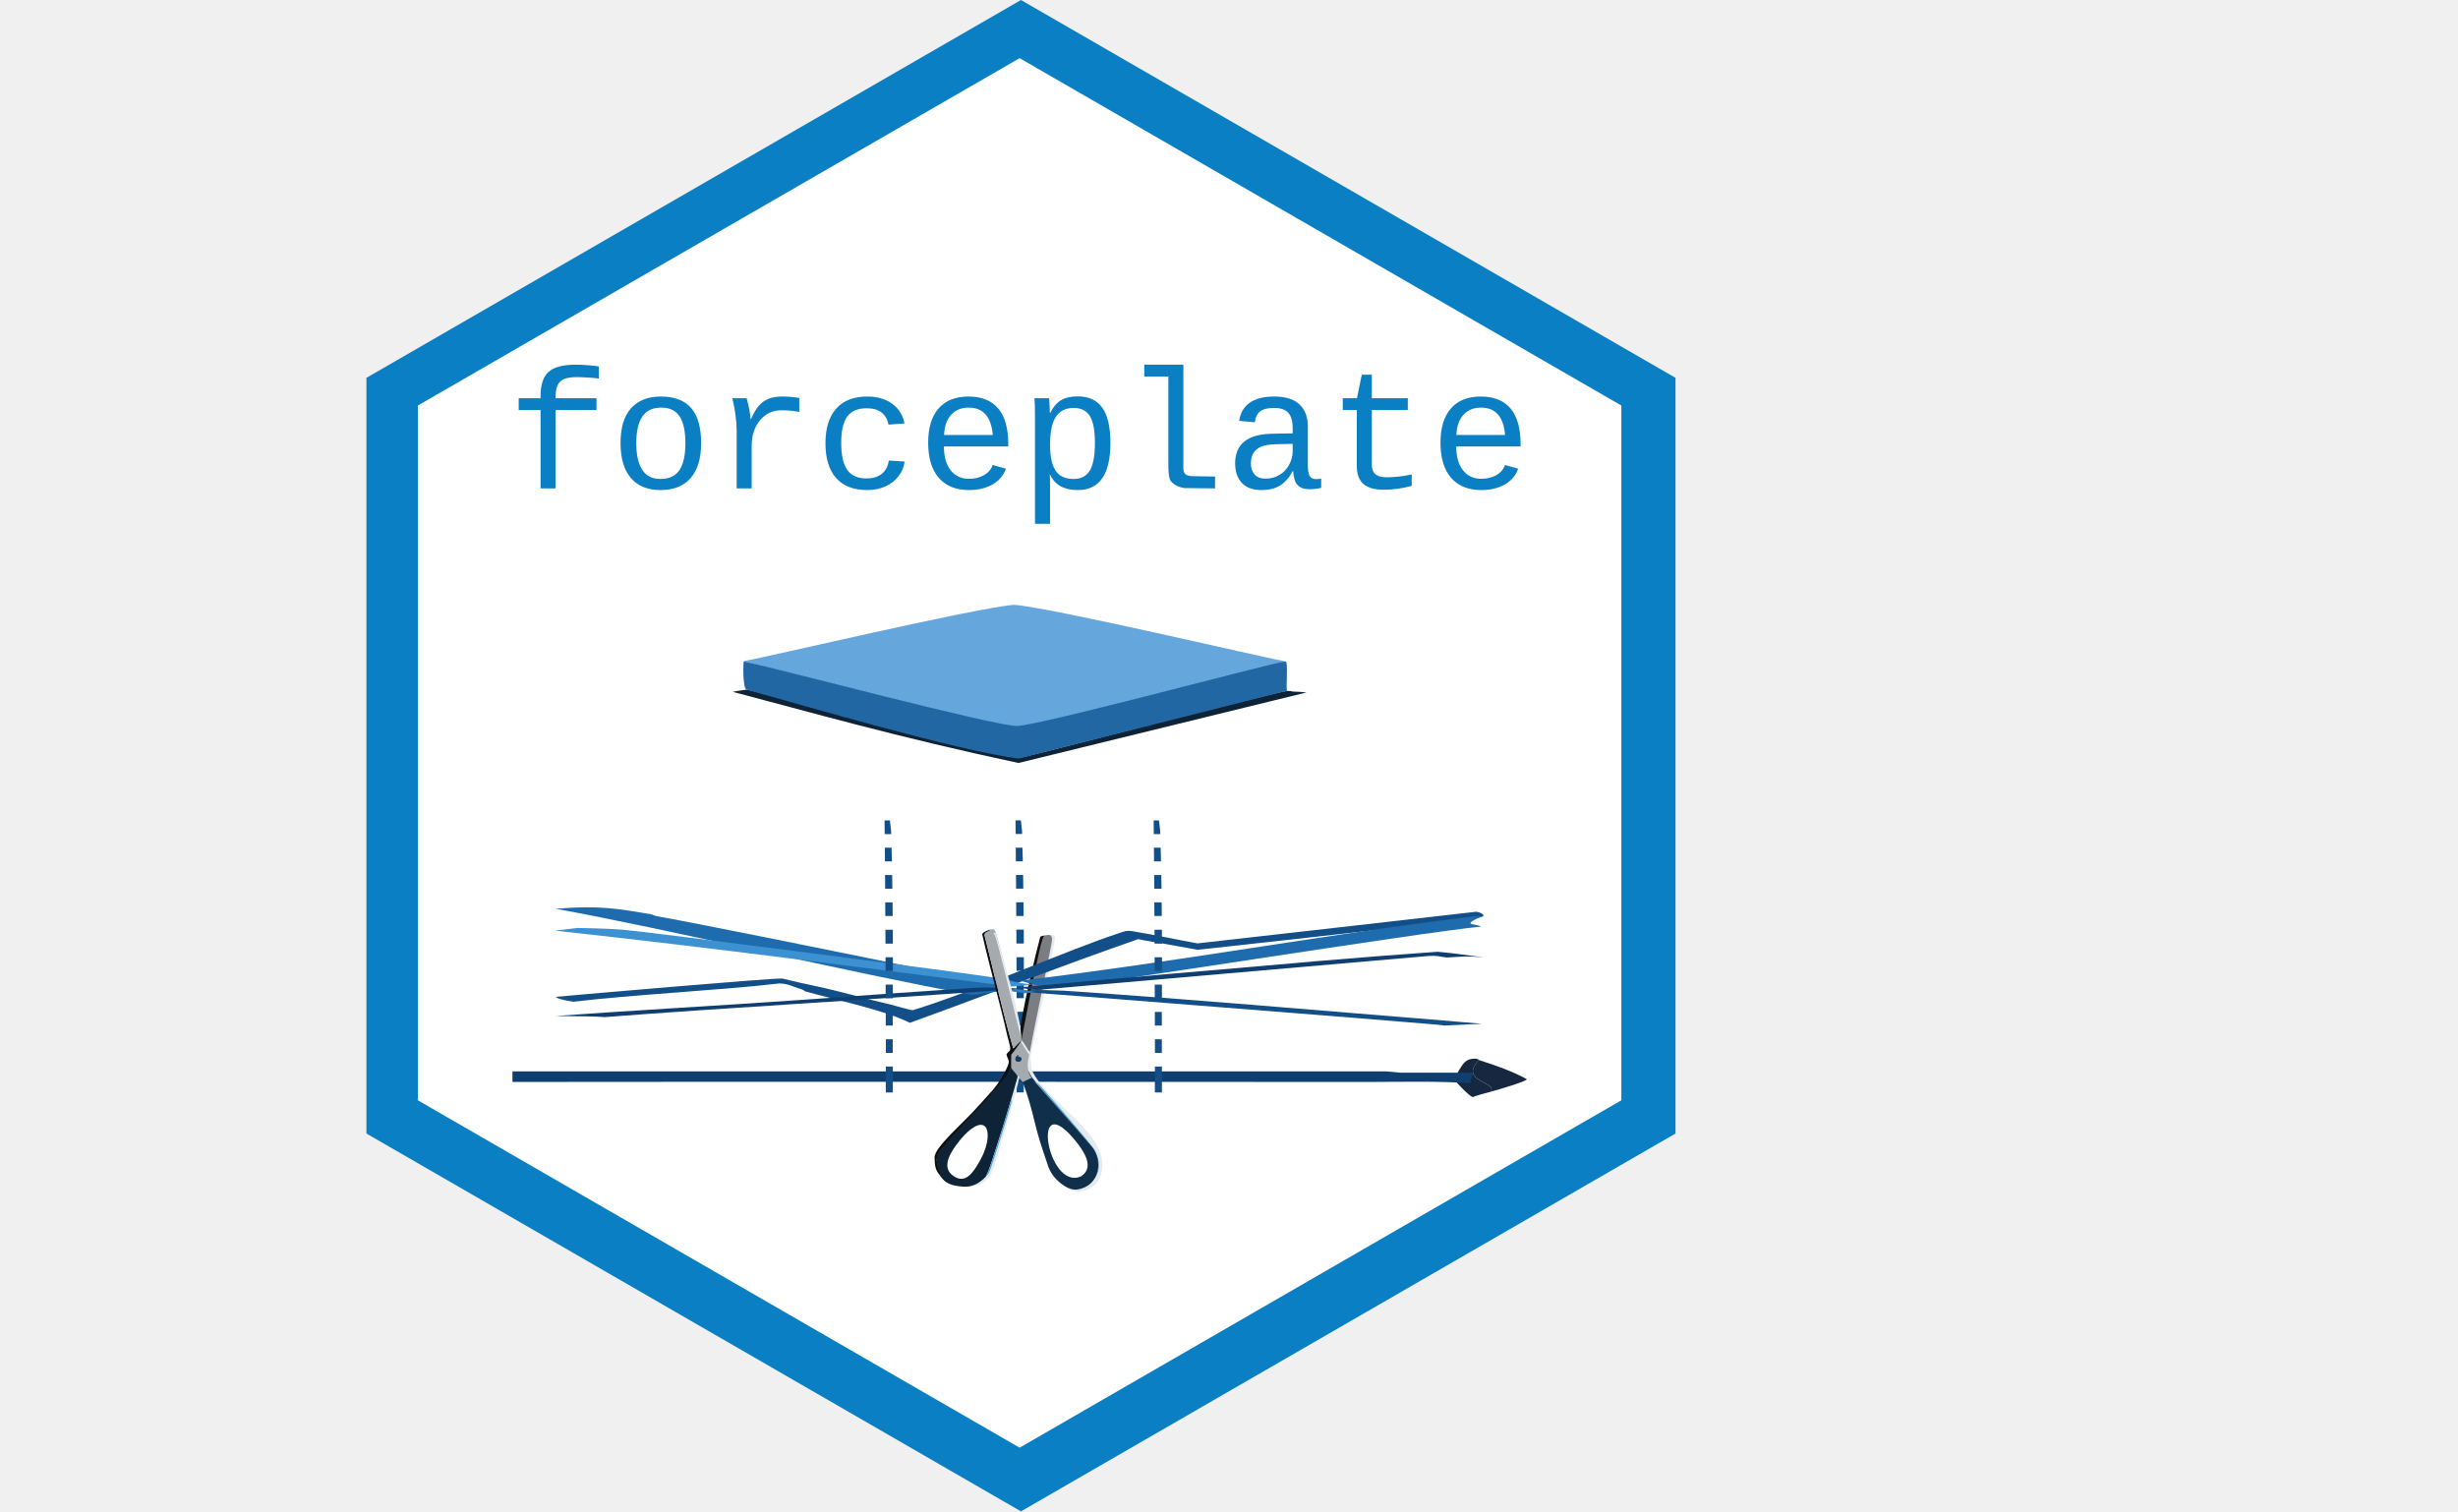
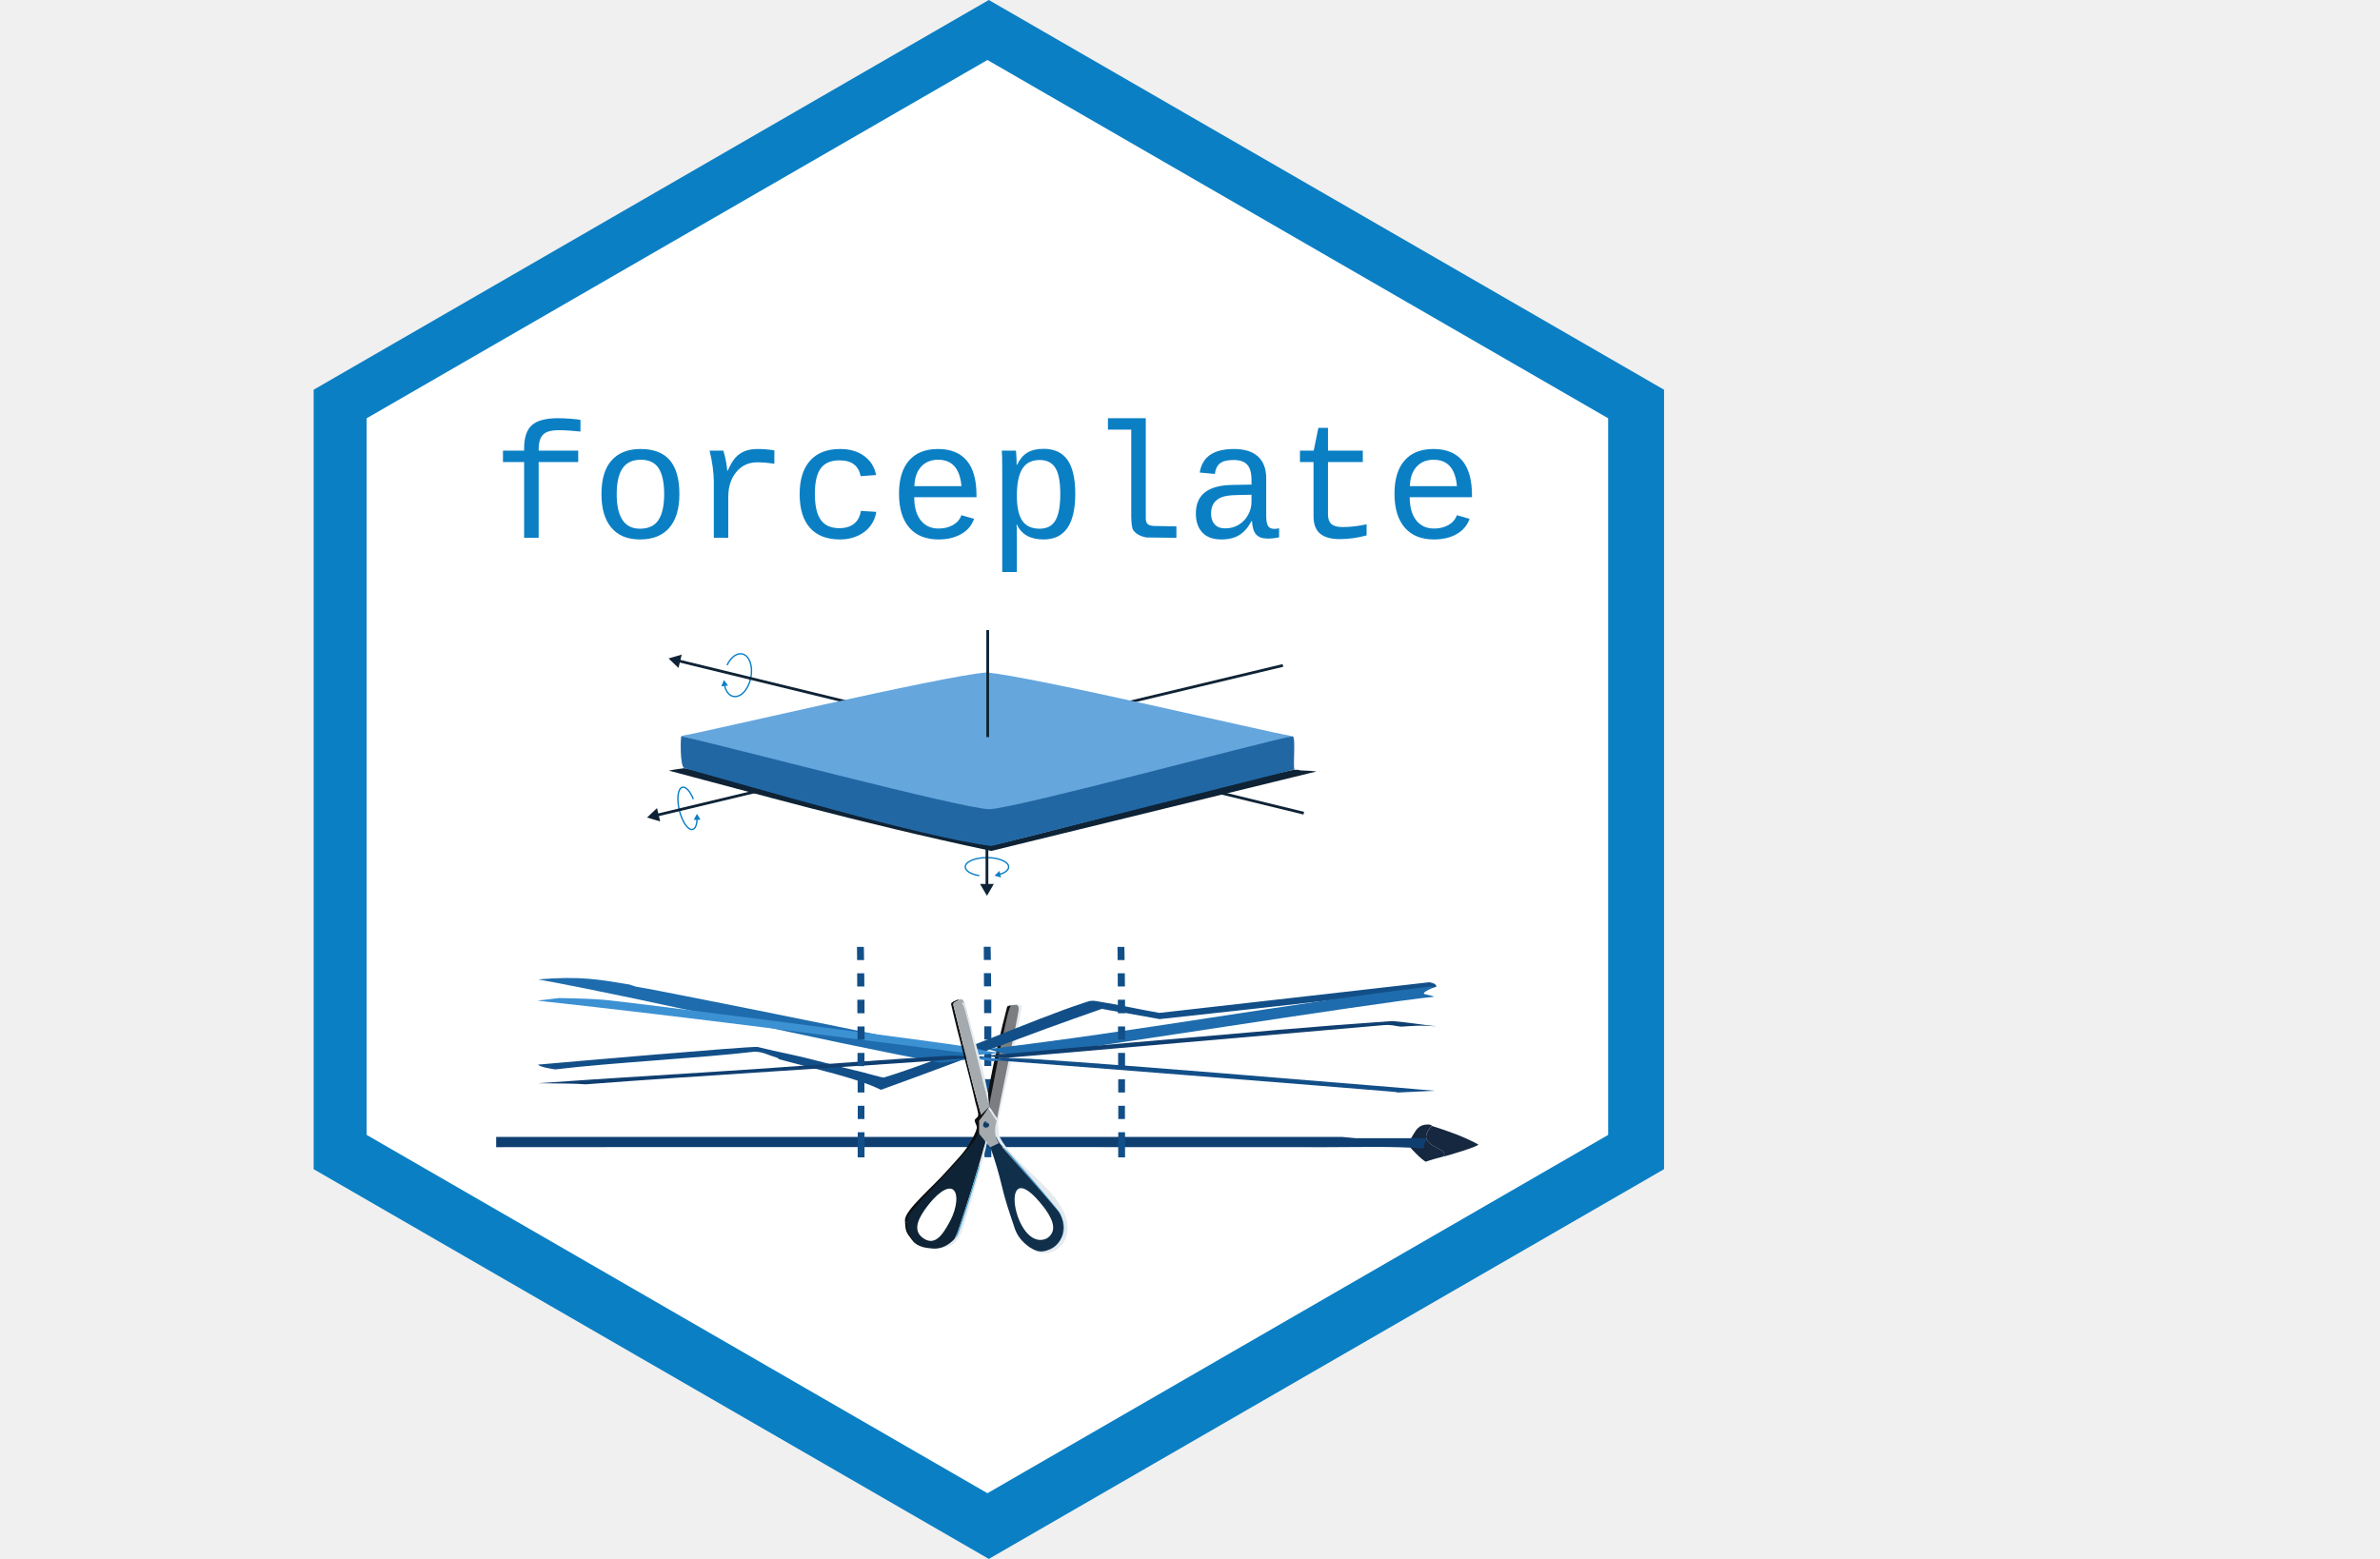
- <svg xmlns="http://www.w3.org/2000/svg" id="Layer_1" data-name="Layer 1" viewBox="0 0 460.66 283.28">
+ <svg xmlns="http://www.w3.org/2000/svg" id="Layer_1" data-name="Layer 1" viewBox="0 0 432.38 283.28">
  <defs>
    <style>
      .cls-1 {
+         stroke: #0e2335;
+         stroke-width: .5px;
+       }
+ 
+       .cls-1, .cls-2 {
+         fill: none;
+         stroke-miterlimit: 10;
+       }
+ 
+       .cls-3 {
        fill: #0e0f10;
      }

-       .cls-1, .cls-2, .cls-3, .cls-4, .cls-5, .cls-6, .cls-7, .cls-8, .cls-9, .cls-10, .cls-11, .cls-12, .cls-13, .cls-14, .cls-15, .cls-16, .cls-17, .cls-18 {
+       .cls-3, .cls-4, .cls-5, .cls-6, .cls-7, .cls-8, .cls-9, .cls-10, .cls-11, .cls-12, .cls-13, .cls-14, .cls-15, .cls-16, .cls-17, .cls-18, .cls-19, .cls-20 {
        stroke-width: 0px;
      }

+       .cls-4 {
+         fill: #152840;
+       }
+ 
      .cls-2 {
-         fill: #152840;
-       }
- 
-       .cls-3 {
+         stroke: #0a7fc4;
+         stroke-width: .25px;
+       }
+ 
+       .cls-5 {
        fill: #2c7fc8;
      }

-       .cls-4 {
+       .cls-6 {
        fill: #7c7d81;
      }

+       .cls-21 {
+         font-family: LiberationMono-Regular, 'Liberation Mono';
+         font-size: 30px;
+       }
+ 
+       .cls-21, .cls-20 {
+         fill: #0a7fc4;
+       }
+ 
+       .cls-7 {
+         fill: #e4eaee;
+       }
+ 
+       .cls-8 {
+         fill: #3c91d3;
+       }
+ 
+       .cls-9 {
+         fill: #52a3d0;
+       }
+ 
+       .cls-10 {
+         fill: #fff;
+       }
+ 
+       .cls-11 {
+         fill: #102f4b;
+       }
+ 
+       .cls-12 {
+         fill: #a5aaae;
+       }
+ 
+       .cls-13 {
+         fill: #65a6dd;
+       }
+ 
+       .cls-14 {
+         fill: #1e6cad;
+       }
+ 
+       .cls-15 {
+         fill: #103d63;
+       }
+ 
+       .cls-16 {
+         fill: #0f3f71;
+       }
+ 
+       .cls-17 {
+         fill: #2167a4;
+       }
+ 
+       .cls-18 {
+         fill: #0e2335;
+       }
+ 
      .cls-19 {
-         font-family: LiberationMono-Regular, 'Liberation Mono';
-         font-size: 32px;
-       }
- 
-       .cls-19, .cls-18 {
-         fill: #0a7fc4;
-       }
- 
-       .cls-5 {
-         fill: #e4eaee;
-       }
- 
-       .cls-6 {
-         fill: #3c91d3;
-       }
- 
-       .cls-7 {
-         fill: #52a3d0;
-       }
- 
-       .cls-8 {
-         fill: #fff;
-       }
- 
-       .cls-9 {
-         fill: #102f4b;
-       }
- 
-       .cls-10 {
-         fill: #a5aaae;
-       }
- 
-       .cls-11 {
-         fill: #65a6dd;
-       }
- 
-       .cls-12 {
-         fill: #1e6cad;
-       }
- 
-       .cls-13 {
-         fill: #103d63;
-       }
- 
-       .cls-14 {
-         fill: #0f3f71;
-       }
- 
-       .cls-15 {
-         fill: #2167a4;
-       }
- 
-       .cls-16 {
-         fill: #0e2335;
-       }
- 
-       .cls-17 {
        fill: #124f88;
      }
    </style>
  </defs>
-   <polygon id="Polygon_Blau" data-name="Polygon Blau" class="cls-18" points="314.01 70.82 191.34 0 68.67 70.82 68.67 212.46 191.34 283.28 314.01 212.46 314.01 70.82" />
-   <polygon id="Polygon_Weiß" data-name="Polygon Weiß" class="cls-8" points="303.86 76.01 191.09 10.9 78.31 76.01 78.31 206.23 191.09 271.34 303.86 206.23 303.86 76.01" />
+   <polygon id="Polygon_Blau" data-name="Polygon Blau" class="cls-20" points="302.31 70.82 179.64 0 56.98 70.82 56.98 212.46 179.64 283.28 302.31 212.46 302.31 70.82" />
+   <polygon id="Polygon_Weiß" data-name="Polygon Weiß" class="cls-10" points="292.16 76.01 179.39 10.9 66.61 76.01 66.61 206.23 179.39 271.34 292.16 206.23 292.16 76.01" />
+   <g id="Arrows">
+     <g>
+       <path class="cls-10" d="M132.09,120.87c.64-1.39,1.73-2.25,2.75-2.04,1.31.28,2,2.23,1.56,4.36s-1.87,3.64-3.18,3.36c-1.02-.21-1.66-1.44-1.69-2.98" />
+       <g>
+         <path class="cls-2" d="M132.09,120.87c.64-1.39,1.73-2.25,2.75-2.04,1.31.28,2,2.23,1.56,4.36-.45,2.13-1.87,3.64-3.18,3.36-.81-.17-1.39-.98-1.6-2.09" />
+         <polygon class="cls-20" points="132.27 124.57 131.52 123.57 131.04 124.72 132.27 124.57" />
+       </g>
+     </g>
+     <g>
+       <path class="cls-10" d="M125.96,145.21c-.56-1.4-1.36-2.31-1.99-2.15-.82.2-1.06,2.08-.55,4.19s1.6,3.67,2.41,3.47c.64-.15.93-1.32.78-2.83" />
+       <g>
+         <path class="cls-2" d="M125.96,145.21c-.56-1.4-1.36-2.31-1.99-2.15-.82.2-1.06,2.08-.55,4.19.52,2.12,1.6,3.67,2.41,3.47.5-.12.79-.88.81-1.93" />
+         <polygon class="cls-20" points="127.27 148.95 126.62 147.89 126.02 148.99 127.27 148.95" />
+       </g>
+     </g>
+     <g>
+       <path class="cls-10" d="M177.92,159.12c-1.5-.24-2.56-.86-2.56-1.59,0-.94,1.77-1.69,3.94-1.69s3.94.76,3.94,1.69c0,.73-1.07,1.35-2.57,1.59" />
+       <g>
+         <path class="cls-2" d="M177.92,159.12c-1.5-.24-2.56-.86-2.56-1.59,0-.94,1.77-1.69,3.94-1.69s3.94.76,3.94,1.69c0,.58-.67,1.08-1.69,1.39" />
+         <polygon class="cls-20" points="181.58 158.26 180.68 159.12 181.87 159.47 181.58 158.26" />
+       </g>
+     </g>
+     <g>
+       <line class="cls-1" x1="233.07" y1="120.92" x2="119.29" y2="148.14" />
+       <polygon class="cls-18" points="119.36 146.84 117.55 148.56 119.94 149.27 119.36 146.84" />
+     </g>
+     <g>
+       <line class="cls-1" x1="236.86" y1="147.77" x2="123.2" y2="120.07" />
+       <polygon class="cls-18" points="123.85 118.95 121.46 119.65 123.26 121.37 123.85 118.95" />
+     </g>
+     <g>
+       <line class="cls-1" x1="179.3" y1="152.17" x2="179.3" y2="160.99" />
+       <polygon class="cls-18" points="178.05 160.63 179.3 162.78 180.55 160.63 178.05 160.63" />
+     </g>
+   </g>
  <g id="Forceplate_Icon" data-name="Forceplate Icon">
    <g>
-       <path class="cls-16" d="M190.87,143.01c-23.01-4.92-39.22-9.58-53.58-13.35.13.03.15-.07,2.62-.4.6-.08,49.58,12.78,51.04,12.78,1.21,0,48.17-12.48,50.31-12.53,1.05-.02.64.1.98.11.91.03,1.79.06,2.62.17" />
-       <path class="cls-11" d="M240.89,123.96c-3.67,1.13-46.43,12.27-50.32,12.27s-51.07-12.31-51.15-12.27c.18-.1.19-.12.56-.17,2.43-.33,42.83-9.87,50.07-10.43,7.33.58,47.38,10.05,50.07,10.43.42.06.54.24.77.17Z" />
-       <path class="cls-15" d="M190.9,142.18c-11.32-1.41-40.62-10.06-50.99-12.92-.76-.19-.64-5.33-.49-5.3,5.57,1.17,47.4,12.23,51.19,12.11,4.43-.14,46.25-11.45,50.28-12.11.64-.1,0,5.37.37,5.5" />
-     </g>
-   </g>
-   <text id="forceplate_Text" data-name="forceplate Text" class="cls-19" transform="translate(95.06 91.54)">
+       <path class="cls-18" d="M180.08,154.63c-25.18-5.38-42.91-10.48-58.62-14.61.14.04.16-.08,2.87-.43.66-.09,54.25,13.99,55.84,13.99,1.32,0,52.7-13.66,55.05-13.7,1.15-.02.7.11,1.08.12,1,.03,1.95.07,2.87.19" />
+       <path class="cls-13" d="M234.81,133.79c-4.02,1.23-50.79,13.43-55.06,13.43s-55.88-13.47-55.96-13.43c.2-.11.21-.13.61-.18,2.66-.37,46.86-10.8,54.79-11.41,8.02.64,51.84,11,54.79,11.41.46.06.59.26.84.19Z" />
+       <path class="cls-17" d="M180.11,153.73c-12.39-1.54-44.44-11.01-55.78-14.14-.83-.21-.71-5.83-.54-5.8,6.09,1.28,51.86,13.38,56,13.25,4.85-.16,50.6-12.53,55.01-13.25.7-.11,0,5.88.41,6.02" />
+     </g>
+   </g>
+   <text id="forceplate_Text" data-name="forceplate Text" class="cls-21" transform="translate(89.36 97.73)">
    <tspan x="0" y="0">forceplate</tspan>
  </text>
  <g id="Line">
-     <path class="cls-17" d="M191.84,171.68c0-.85-.01-1.7-.02-2.56h-1.38c0,.85.01,1.7.02,2.56h1.38Z" />
-     <path class="cls-17" d="M191.78,166.56c-.01-.85-.03-1.7-.04-2.56h-1.33c0,.84.01,1.69.02,2.56h1.36Z" />
-     <path class="cls-17" d="M191.69,161.44c-.02-.85-.04-1.71-.07-2.56h-1.26c0,.82.01,1.67.02,2.56h1.3Z" />
-     <path class="cls-17" d="M190.56,194.77c0,.94,0,1.8,0,2.56h1.29c0-.85,0-1.7,0-2.56h-1.3Z" />
-     <path class="cls-17" d="M191.56,156.32c0-.22-.01-.44-.02-.66-.08-.79-.15-1.4-.22-1.9h-1c0,.77.02,1.63.02,2.56h1.21Z" />
-     <path class="cls-17" d="M190.54,189.65c0,.89,0,1.74,0,2.56h1.31c0-.85,0-1.71,0-2.56h-1.32Z" />
-     <path class="cls-17" d="M191.88,179.41h-1.38c0,.86,0,1.72.01,2.56h1.37c0-.85,0-1.7,0-2.56Z" />
-     <path class="cls-17" d="M190.55,199.89c0,.61,0,1.03-.01,1.23-.02.62,0,3.39,0,3.64h1.32c0-1.61,0-3.24,0-4.87h-1.29Z" />
-     <path class="cls-17" d="M191.87,176.85c0-.87,0-1.74,0-2.61h-1.39c0,.87,0,1.74.01,2.61h1.39Z" />
-     <path class="cls-17" d="M190.52,184.53c0,.87,0,1.73.01,2.56h1.34c0-.85,0-1.71,0-2.56h-1.35Z" />
+     <path class="cls-19" d="M180.06,179.24c0-.8-.01-1.6-.02-2.4h-1.29c0,.79,0,1.6.01,2.4h1.3Z" />
+     <path class="cls-19" d="M180.01,174.44c-.01-.8-.02-1.6-.04-2.4h-1.25c0,.78.01,1.59.02,2.4h1.28Z" />
+     <path class="cls-19" d="M178.86,200.92c0,.88,0,1.69,0,2.4h1.21c0-.8,0-1.6,0-2.4h-1.22Z" />
+     <path class="cls-19" d="M178.84,196.11c0,.83,0,1.64,0,2.4h1.23c0-.8,0-1.6,0-2.4h-1.24Z" />
+     <path class="cls-19" d="M180.1,186.5h-1.29c0,.81,0,1.61.01,2.4h1.28c0-.8,0-1.6,0-2.4Z" />
+     <path class="cls-19" d="M178.86,205.72c0,.57,0,.97-.01,1.15-.02.58,0,3.18,0,3.42h1.24c0-1.51,0-3.04,0-4.57h-1.22Z" />
+     <path class="cls-19" d="M180.09,184.1c0-.82,0-1.63,0-2.45h-1.31c0,.82,0,1.64.01,2.45h1.3Z" />
+     <path class="cls-19" d="M178.83,191.31c0,.82,0,1.62,0,2.4h1.26c0-.8,0-1.6,0-2.4h-1.27Z" />
  </g>
  <g id="scissors_back" data-name="scissors back">
-     <path class="cls-4" d="M191.13,195.53c1.11-5.5,2.08-11.04,3.31-16.51.25-1.12.57-2.69,1.05-3.62.37-.12.99-.18,1.39-.17.36.21.44.43.44.83,0,1.11-3.88,18.84-4.27,21.87-.71-.55-1.11-1.99-1.92-2.4Z" />
-     <path class="cls-1" d="M190.97,195.57c.03-.26-.04-.58,0-.83.05-.36.04-.77.09-1.13.53-3.79,1.7-9.01,2.61-12.81.26-1.08.48-2.16.78-3.22.16-.57.29-1.17.44-1.74.03-.1.08-.31.22-.35.26-.08.38-.08.57-.13-.48.92-.79,2.45-1.05,3.58-1.23,5.47-2.2,11.02-3.31,16.51" />
-     <path class="cls-5" d="M192.9,197.93c.39-3.03,4.26-20.76,4.27-21.87,0-.4-.08-.62-.44-.83.38,0,.72-.11.96.31.13.37-.66,4.02-.78,4.75-.78,4.49-2.89,13.17-3.77,17.64" />
+     <path class="cls-6" d="M179.39,201.63c1.05-5.16,1.95-10.36,3.11-15.5.24-1.06.53-2.53.98-3.39.34-.11.93-.17,1.31-.16.33.2.41.4.41.78,0,1.05-3.64,17.69-4.01,20.53-.66-.52-1.04-1.87-1.8-2.25Z" />
+     <path class="cls-3" d="M179.24,201.67c.02-.25-.03-.54,0-.78.05-.34.03-.72.08-1.06.5-3.56,1.59-8.46,2.45-12.02.24-1.01.45-2.02.74-3.03.15-.54.27-1.09.41-1.64.02-.1.07-.29.2-.33.24-.07.36-.07.53-.13-.45.87-.74,2.3-.98,3.36-1.16,5.14-2.06,10.34-3.11,15.5" />
+     <path class="cls-7" d="M181.06,203.88c.37-2.84,4-19.49,4.01-20.53,0-.38-.07-.58-.41-.78.36,0,.68-.1.9.29.12.35-.62,3.77-.74,4.46-.74,4.21-2.71,12.36-3.54,16.56" />
  </g>
  <g id="Graph">
    <g>
      <g>
-         <path class="cls-2" d="M279.39,204.62c1.36-1.9-6.08-1.82-2.25-5.94,3.21,1.01,6.36,2.14,9,3.59.02.41-5.75,2.1-6.75,2.35Z" />
-         <path class="cls-2" d="M276.69,198.44c.62.16.42.24.45.25-3.83,4.12,3.61,4.04,2.25,5.94-1.14.29-2.33.6-3.37.99-.53-.04-3.27-2.85-3.37-3.22-.09-.32.62-1.56.9-1.98.55-.81,1-2.11,3.15-1.98Z" />
-       </g>
-       <path class="cls-14" d="M262.46,201.06h13.65c-.18.42-.62,1.66-.56,1.98-6.26-.45-12.58-.25-18.86-.25-50.57-.01-110.08-.06-160.65,0v-1.98h163.75" />
-       <path class="cls-17" d="M278.05,171.68c-.26.31-2.81.65-3.89.79-.13.02-1.07.06-2.78.26-14.8,1.81-46.92,5.29-46.92,5.29l-6.4-1.15s-3.04-.48-4.76-.84c-14.61,5.07-28.39,10.49-42.79,15.68-4.62-2.33-12.78-4.01-19.73-5.93-.08-.02.2-.16-1.11-.53-.9-.25-1.95-.9-3.61-.92-11.07,1.29-27.61,2.1-38.59,3.43-3.39-.53-3.15-.88-3.33-.92,5.1-.46,40.49-3.54,42.48-3.43,2.02.51,4.2.98,6.39,1.45,4.87,1.05,9.17,2.33,13.89,3.43.6.14,3.74,1.06,4.17,1.05,11.97-3.67,29.25-11.38,38.63-14.43.96-.31,1.42-.6,2.78-.33,4.21.69,7.88,1.51,11.95,2.24,17.4-1.98,34.89-3.93,52.24-5.93,1.51.27,1.28.74,1.39.79Z" />
-       <path class="cls-17" d="M199.12,185.67c26.36,1.78,47.89,3.73,71.39,5.6,2.37.19,5.11.47,7.26.62q-3.63.17-7.26.34c-.04-.1-1.48-.19-2.42-.28-4.17-.4-74.14-5.92-78.64-6.21,4.4-.15,4.61-.26,9.68-.06Z" />
-       <path class="cls-12" d="M276.78,171.7c1.33,0,.56.22,0,.49-2.5,1.23-.52.88.85,1.48-11.42,1.08-74.5,11.22-78.86,11.38-3,.11-5.52-.62-7.63-1.24,29.38-3.48,56.41-8.58,85.65-12.12Z" />
-       <path class="cls-14" d="M278.04,179.41c-3.6-.23-3.75-.11-6.87.06-1.56-.16-1.6-.41-3.43-.29q-36.69,3.18-73.38,6.37c-3.08-.24-2.82-.49-3-.51,1.27-.09,2.31-.22,3.43-.32,15.45-1.43,31.92-2.84,48.06-4.22,1.48-.13,2.87-.26,4.29-.38,6.96-.6,14.66-1.18,22.31-1.73,3.42.3,5.65.7,8.58,1.02Z" />
-       <path class="cls-3" d="M194.02,185.9c-2.06,0,.19.09,0,.13-.15.03-1.66,0-1.8.15-6.18-.86-11.84-1.72-18.44-2.57.87-.02,2.94-.08,3.15-.14,2.85.28,13.08,1.88,17.09,2.43Z" />
-       <path class="cls-12" d="M121.87,171.32c.15.02,1.01.37,1.18.4,3.18.55,6.42,1.21,9.46,1.8,6.8,1.3,54,10.78,55.59,11.47,1.55.67-1.42.87-5.91,1.5-23.91-4.37-56.63-12.27-78.06-16.16,8.36-.69,11.78.03,17.74,1Z" />
-       <path class="cls-6" d="M187.46,183.4c2.12.37,2.72.82,6.32,1.15-1.38.12-2.65.25-4.21.36-27.48-3.45-54.97-7.15-85.57-10.48,1.36-.17,2.95-.33,4.21-.5,1.09.04,5.16.06,8.43.32,4.8.39,65.65,8.25,70.82,9.15Z" />
-       <path class="cls-14" d="M191.92,185.28c-1.57.13-3.56.24-5.27.37-22.64,1.66-51.56,3.31-73.32,4.99-1.77-.16-4.54-.15-9.21-.21,13.57-.99,31.76-2.01,45.67-2.99,10.82-.77,21.13-1.54,32.91-2.28l1.97-.08c1.83.07,5.16.17,7.24.21Z" />
-     </g>
-     <g>
-       <path class="cls-17" d="M167.16,161.45c-.02-.85-.04-1.71-.07-2.56h-1.26c0,.82.01,1.67.02,2.56h1.3Z" />
-       <path class="cls-17" d="M167.24,166.57c-.01-.85-.03-1.7-.04-2.56h-1.33c0,.84.01,1.69.02,2.56h1.36Z" />
-       <path class="cls-17" d="M167.02,156.34c0-.22-.01-.44-.02-.66-.08-.79-.15-1.4-.22-1.9h-1c0,.77.02,1.63.02,2.56h1.21Z" />
-       <path class="cls-17" d="M167.3,171.69c0-.85-.01-1.7-.02-2.56h-1.38c0,.85.01,1.7.02,2.56h1.38Z" />
-       <path class="cls-17" d="M166.02,194.79c0,.94,0,1.8,0,2.56h1.29c0-.85,0-1.7,0-2.56h-1.3Z" />
-       <path class="cls-17" d="M165.98,184.55c0,.87,0,1.73.01,2.56h1.34c0-.85,0-1.71,0-2.56h-1.35Z" />
-       <path class="cls-17" d="M166.02,199.9c0,.61,0,1.03-.01,1.23-.02.62,0,3.39,0,3.64h1.32c0-1.61,0-3.24,0-4.87h-1.29Z" />
-       <path class="cls-17" d="M167.34,179.43h-1.38c0,.86,0,1.72.01,2.56h1.37c0-.85,0-1.7,0-2.56Z" />
-       <path class="cls-17" d="M167.33,176.87c0-.87,0-1.74,0-2.61h-1.39c0,.87,0,1.74.01,2.61h1.39Z" />
-       <path class="cls-17" d="M166,189.67c0,.89,0,1.74,0,2.56h1.31c0-.85,0-1.71,0-2.56h-1.32Z" />
-     </g>
-     <g>
-       <path class="cls-17" d="M217.68,166.57c-.01-.85-.03-1.7-.04-2.56h-1.33c0,.84.01,1.69.02,2.56h1.36Z" />
-       <path class="cls-17" d="M217.59,161.45c-.02-.85-.04-1.71-.07-2.56h-1.26c0,.82.01,1.67.02,2.56h1.3Z" />
-       <path class="cls-17" d="M216.45,194.79c0,.94,0,1.8,0,2.56h1.29c0-.85,0-1.7,0-2.56h-1.3Z" />
-       <path class="cls-17" d="M217.45,156.34c0-.22-.01-.44-.02-.66-.08-.79-.15-1.4-.22-1.9h-1c0,.77.02,1.63.02,2.56h1.21Z" />
-       <path class="cls-17" d="M217.73,171.69c0-.85-.01-1.7-.02-2.56h-1.38c0,.85.01,1.7.02,2.56h1.38Z" />
-       <path class="cls-17" d="M216.45,199.9c0,.61,0,1.03-.01,1.23-.02.62,0,3.39,0,3.64h1.32c0-1.61,0-3.24,0-4.87h-1.29Z" />
-       <path class="cls-17" d="M217.77,179.43h-1.38c0,.86,0,1.72.01,2.56h1.37c0-.85,0-1.7,0-2.56Z" />
-       <path class="cls-17" d="M216.43,189.67c0,.89,0,1.74,0,2.56h1.31c0-.85,0-1.71,0-2.56h-1.32Z" />
-       <path class="cls-17" d="M217.76,176.87c0-.87,0-1.74,0-2.61h-1.39c0,.87,0,1.74.01,2.61h1.39Z" />
-       <path class="cls-17" d="M216.41,184.55c0,.87,0,1.73.01,2.56h1.34c0-.85,0-1.71,0-2.56h-1.35Z" />
+         <path class="cls-4" d="M262.24,210.17c1.28-1.78-5.71-1.71-2.11-5.57,3.02.94,5.97,2.01,8.44,3.37.02.38-5.4,1.97-6.33,2.21Z" />
+         <path class="cls-4" d="M259.7,204.36c.58.15.4.22.42.23-3.59,3.86,3.39,3.79,2.11,5.57-1.07.27-2.18.57-3.17.93-.5-.04-3.07-2.67-3.17-3.02-.08-.3.58-1.46.84-1.86.51-.76.94-1.98,2.96-1.86Z" />
+       </g>
+       <path class="cls-16" d="M246.35,206.83h12.81c-.17.4-.58,1.55-.53,1.86-5.88-.43-11.81-.23-17.7-.23-47.47-.01-103.32-.05-150.79,0v-1.86h153.69" />
+       <path class="cls-19" d="M260.98,179.24c-.24.29-2.64.61-3.65.74-.12.02-1.01.05-2.61.25-13.89,1.7-44.04,4.96-44.04,4.96l-6.01-1.08s-2.85-.45-4.47-.79c-13.72,4.76-26.65,9.85-40.17,14.72-4.34-2.18-11.99-3.77-18.52-5.57-.08-.02.19-.15-1.04-.49-.85-.24-1.83-.85-3.39-.87-10.39,1.21-25.91,1.97-36.22,3.22-3.18-.5-2.96-.83-3.13-.87,4.79-.43,38.01-3.32,39.87-3.22,1.89.48,3.94.92,6,1.36,4.57.99,8.6,2.19,13.04,3.22.57.13,3.51.99,3.91.99,11.23-3.44,27.45-10.68,36.25-13.54.91-.29,1.33-.57,2.61-.31,3.95.64,7.39,1.42,11.22,2.1,16.33-1.86,32.75-3.69,49.03-5.57,1.41.25,1.2.7,1.3.74Z" />
+       <path class="cls-19" d="M186.9,192.38c24.74,1.67,44.95,3.5,67,5.25,2.23.18,4.79.44,6.81.58q-3.41.16-6.81.32c-.03-.1-1.39-.18-2.27-.26-3.92-.37-69.59-5.56-73.82-5.83,4.13-.14,4.32-.25,9.09-.05Z" />
+       <path class="cls-14" d="M259.79,179.27c1.25,0,.53.2,0,.46-2.34,1.15-.48.83.8,1.39-10.72,1.02-69.92,10.53-74.02,10.68-2.82.1-5.18-.58-7.16-1.16,27.58-3.26,52.95-8.05,80.39-11.38Z" />
+       <path class="cls-16" d="M260.97,186.5c-3.38-.22-3.52-.1-6.44.06-1.46-.15-1.5-.39-3.22-.27q-34.44,2.99-68.87,5.98c-2.89-.22-2.65-.46-2.82-.48,1.2-.09,2.16-.2,3.22-.3,14.5-1.34,29.96-2.67,45.11-3.97,1.39-.12,2.7-.25,4.03-.36,6.54-.56,13.76-1.11,20.94-1.62,3.21.28,5.3.66,8.06.96Z" />
+       <path class="cls-5" d="M182.11,192.59c-1.93,0,.18.08,0,.12-.14.03-1.56,0-1.69.14-5.8-.8-11.11-1.62-17.31-2.41.82-.02,2.76-.08,2.96-.13,2.67.27,12.28,1.76,16.04,2.28Z" />
+       <path class="cls-14" d="M114.39,178.91c.14.02.95.35,1.11.37,2.98.51,6.03,1.14,8.88,1.69,6.38,1.22,50.69,10.12,52.18,10.77,1.46.63-1.34.81-5.55,1.4-22.44-4.1-53.16-11.52-73.27-15.17,7.85-.64,11.05.02,16.65.94Z" />
+       <path class="cls-8" d="M175.95,190.25c1.99.35,2.55.77,5.93,1.08-1.3.11-2.49.24-3.96.34-25.79-3.24-51.6-6.71-80.32-9.84,1.28-.16,2.77-.31,3.96-.47,1.02.03,4.84.06,7.91.3,4.5.36,61.62,7.74,66.47,8.59Z" />
+       <path class="cls-16" d="M180.14,192.01c-1.48.12-3.34.23-4.94.35-21.25,1.56-48.4,3.11-68.81,4.68-1.66-.15-4.26-.14-8.65-.2,12.73-.93,29.81-1.89,42.87-2.81,10.16-.72,19.83-1.45,30.89-2.14l1.85-.07c1.72.06,4.84.16,6.8.2Z" />
+     </g>
+     <g>
+       <path class="cls-19" d="M156.98,174.46c-.01-.8-.02-1.6-.04-2.4h-1.25c0,.78.01,1.59.02,2.4h1.28Z" />
+       <path class="cls-19" d="M157.03,179.26c0-.8-.01-1.6-.02-2.4h-1.29c0,.79,0,1.6.01,2.4h1.3Z" />
+       <path class="cls-19" d="M155.83,200.94c0,.88,0,1.69,0,2.4h1.21c0-.8,0-1.6,0-2.4h-1.22Z" />
+       <path class="cls-19" d="M155.79,191.33c0,.82,0,1.62,0,2.4h1.26c0-.8,0-1.6,0-2.4h-1.27Z" />
+       <path class="cls-19" d="M155.83,205.74c0,.57,0,.97-.01,1.15-.02.58,0,3.18,0,3.42h1.24c0-1.51,0-3.04,0-4.57h-1.22Z" />
+       <path class="cls-19" d="M157.07,186.52h-1.29c0,.81,0,1.61.01,2.4h1.28c0-.8,0-1.6,0-2.4Z" />
+       <path class="cls-19" d="M157.06,184.12c0-.82,0-1.63,0-2.45h-1.31c0,.82,0,1.64.01,2.45h1.3Z" />
+       <path class="cls-19" d="M155.81,196.13c0,.83,0,1.64,0,2.4h1.23c0-.8,0-1.6,0-2.4h-1.24Z" />
+     </g>
+     <g>
+       <path class="cls-19" d="M204.31,174.46c-.01-.8-.02-1.6-.04-2.4h-1.25c0,.78.01,1.59.02,2.4h1.28Z" />
+       <path class="cls-19" d="M203.16,200.94c0,.88,0,1.69,0,2.4h1.21c0-.8,0-1.6,0-2.4h-1.22Z" />
+       <path class="cls-19" d="M204.37,179.26c0-.8-.01-1.6-.02-2.4h-1.29c0,.79,0,1.6.01,2.4h1.3Z" />
+       <path class="cls-19" d="M203.16,205.74c0,.57,0,.97-.01,1.15-.02.58,0,3.18,0,3.42h1.24c0-1.51,0-3.04,0-4.57h-1.22Z" />
+       <path class="cls-19" d="M204.4,186.52h-1.29c0,.81,0,1.61.01,2.4h1.28c0-.8,0-1.6,0-2.4Z" />
+       <path class="cls-19" d="M203.15,196.13c0,.83,0,1.64,0,2.4h1.23c0-.8,0-1.6,0-2.4h-1.24Z" />
+       <path class="cls-19" d="M204.39,184.12c0-.82,0-1.63,0-2.45h-1.31c0,.82,0,1.64.01,2.45h1.3Z" />
+       <path class="cls-19" d="M203.13,191.33c0,.82,0,1.62,0,2.4h1.26c0-.8,0-1.6,0-2.4h-1.27Z" />
    </g>
  </g>
  <g id="scissors_front" data-name="scissors front">
    <g>
-       <path class="cls-5" d="M193.33,200.46c2.9,6.54,15.33,12.2,12.99,19.83-.97,2.91-4.87,4.06-6.71,2.05,4.17,2.18,8.04-3.06,5.58-6.75-.59-1.1-8.26-9.9-9.76-11.59-1.93-1.55-3.59-3.57-2.53-6.19l-1.74-2.66v-.35c.81.4,1.21,1.84,1.92,2.4" />
-       <g>
-         <path class="cls-10" d="M191.68,202.82c-.09-.15-1.9-1.93-2.35-2.57l-.52-2.53,2.35-2.57,1.74,2.66c-.45,1.26-.4,3.17.44,4.23l-1.66.78Z" />
-         <path class="cls-13" d="M191.42,198.33c.25.76-1.04.97-1.13.26-.05-.36.31-.96.7-.78-.63.34.3.11.44.52Z" />
-       </g>
-       <g>
-         <path class="cls-7" d="M204.75,221.29c1.32-1.82,1.33-3.57.26-5.53-.57-1.06-7.41-8.73-8.98-10.59-.8-.94-1.55-1.93-2.35-2.88.47.54,1.23,1.12,1.74,1.7,1.5,1.69,9.17,10.49,9.76,11.59,1.06,1.96,1.15,4.06-.44,5.71Z" />
-         <path class="cls-9" d="M196.35,218.32c-1.19-3.49-1.78-5.24-2.53-8.38-.41-1.74-1.07-4.19-2.12-7.11l1.66-.78c4.27,4.99,6.87,7.71,11.28,12.92,2.12,2.51,1.54,7.34-2.75,7.98-1.61.24-3.47-1.28-4.41-2.46-.68-.85-.96-1.66-1.14-2.17Z" />
-       </g>
-     </g>
-     <g>
-       <path class="cls-1" d="M189.49,200.15c-.05.02-.36.64-.43.8-.05.11-.19.24-.24.36-1.42,3.04-7.56,9.25-10.2,12.2-1.07,1.2-1.96,2.51-2.91,3.82.04.11-.27-.09-.23.02.74,1.32,4.48,5.18,3.08,4.6s-1.56-.52-2.13-1.27c-1.03-1.36-1.21-1.54-1.28-3.71-.07-1.96,5.41-6.45,8.26-9.73.05-.06.12-.11.17-.17,1.65-1.9,3.19-3.31,4.44-5.58,1.78-3.21.77-2.56.61-3.92.44-.6.73-.45.7-1.22,0-.04-.13-.52-.17-.78-.08-.44-.25-.87-.35-1.31-1.42-6.37-3.27-12.67-4.71-19.04-.21-.44,1.26-.94,1.57-1-.32.51-1.32.44-1.13,1.18,1.78,7.04,3.35,14.2,5.36,21.13.81-.81,1.03-1.37,1.53-1.53.16-.05-1.95,2.89-1.91,2.64" />
-       <g>
-         <path class="cls-10" d="M185.69,174.2c.27-.06.29-.01.52,0,.33-.02.72,1.61.96,2.48,1.55,5.77,2.64,11.61,4.17,17.39-.04.25.13.64.1.91l-1.53,1.53c-2.01-6.93-3.58-14.1-5.36-21.13-.18-.74.82-.67,1.13-1.18Z" />
-         <path class="cls-5" d="M191.45,194.8c-1.53-5.77-2.81-11.62-4.36-17.39-.24-.88-.63-2.5-.96-2.48.03,0,.23-.26.52.04,1.4,4.91,3.51,11.92,4.44,16.78.13.69.21,1.43.26,2.14" />
-       </g>
-       <g>
-         <path class="cls-5" d="M183.06,222.19c-.66.15-1.34.2-2.01.18-.07-.05-.4-.18-.42-.18,1.67.03,2.99-.42,4.11-1.64.26-.28.38-.27.65-.77.34-.64,3.78-11.5,4.11-12.84.05-.2.18-.77,0-.86.43-1.45.92-2.88,1.21-4.37,0,.02.26-.04.28.05v.27c.01.9-4.34,15.91-4.95,17.3-.62,1.42-1.38,2.5-2.99,2.87Z" />
+       <path class="cls-7" d="M181.47,206.26c2.72,6.14,14.39,11.45,12.19,18.61-.91,2.73-4.58,3.81-6.3,1.92,3.92,2.04,7.55-2.87,5.23-6.34-.56-1.03-7.75-9.29-9.16-10.88-1.81-1.46-3.37-3.35-2.37-5.81l-1.64-2.49v-.33c.76.38,1.14,1.73,1.8,2.25" />
+       <g>
+         <path class="cls-12" d="M179.91,208.47c-.09-.14-1.78-1.81-2.21-2.41l-.49-2.37,2.21-2.41,1.64,2.49c-.43,1.19-.37,2.98.41,3.97l-1.55.74Z" />
+         <path class="cls-15" d="M179.67,204.26c.23.71-.98.91-1.06.25-.04-.34.29-.9.65-.74-.59.32.28.1.41.49Z" />
+       </g>
+       <g>
+         <path class="cls-9" d="M192.18,225.81c1.24-1.71,1.24-3.35.25-5.19-.54-.99-6.96-8.2-8.43-9.94-.75-.89-1.46-1.81-2.21-2.7.44.5,1.15,1.05,1.64,1.6,1.41,1.58,8.6,9.85,9.16,10.88.99,1.84,1.08,3.81-.41,5.36Z" />
+         <path class="cls-11" d="M184.29,223.03c-1.11-3.28-1.67-4.91-2.37-7.86-.39-1.64-1.01-3.93-1.99-6.67l1.55-.74c4.01,4.68,6.45,7.23,10.59,12.13,1.99,2.35,1.45,6.89-2.58,7.49-1.51.23-3.26-1.2-4.14-2.31-.64-.8-.9-1.56-1.07-2.04Z" />
+       </g>
+     </g>
+     <g>
+       <path class="cls-3" d="M177.86,205.97s-.34.6-.4.75c-.04.1-.18.23-.23.33-1.33,2.86-7.1,8.68-9.57,11.45-1.01,1.13-1.84,2.36-2.73,3.58.04.1-.25-.09-.21.01.69,1.24,4.2,4.86,2.89,4.32s-1.47-.49-2-1.19c-.97-1.28-1.13-1.45-1.2-3.49-.06-1.84,5.08-6.05,7.75-9.13.05-.05.11-.1.16-.16,1.55-1.78,3-3.11,4.17-5.24,1.67-3.02.72-2.4.57-3.68.41-.57.69-.42.65-1.15,0-.04-.12-.49-.16-.74-.07-.42-.24-.82-.33-1.23-1.34-5.98-3.07-11.89-4.42-17.87-.2-.42,1.18-.88,1.47-.94-.3.48-1.24.41-1.06,1.1,1.67,6.6,3.14,13.33,5.03,19.84.76-.76.97-1.29,1.44-1.44.15-.05-1.83,2.71-1.79,2.48" />
+       <g>
+         <path class="cls-12" d="M174.29,181.62c.25-.05.27-.01.49,0,.31-.02.68,1.51.9,2.33,1.45,5.41,2.48,10.9,3.92,16.32-.03.23.12.6.1.85l-1.44,1.44c-1.89-6.51-3.36-13.23-5.03-19.84-.17-.69.77-.63,1.06-1.1Z" />
+         <path class="cls-7" d="M179.7,200.95c-1.44-5.42-2.64-10.91-4.09-16.32-.22-.82-.59-2.35-.9-2.33.02,0,.22-.25.49.04,1.31,4.61,3.29,11.19,4.17,15.75.13.65.2,1.34.25,2" />
+       </g>
+       <g>
+         <path class="cls-7" d="M171.82,226.66c-.62.14-1.25.18-1.88.17-.06-.04-.37-.17-.39-.17,1.57.03,2.81-.4,3.86-1.54.25-.27.36-.25.61-.73.32-.6,3.54-10.79,3.86-12.05.05-.19.17-.72,0-.81.4-1.36.86-2.71,1.14-4.1,0,.02.24-.04.26.04v.26c.01.84-4.07,14.93-4.65,16.24-.59,1.33-1.3,2.35-2.81,2.69Z" />
        <g>
-           <path class="cls-16" d="M178.54,212.81c2.82-3.08,9.41-9.57,10.93-12.75.35.7.81.9,1.21,1.64-.3,1.49-.75,2.93-1.18,4.38-.95,3.22-1.59,5.3-1.59,5.3l-1.62,5.02-.27.85-.73,2.13s-.38.82-.52,1.14c-1.12,1.22-2.58,2.03-4.25,1.9-1.45-.12-2.04-.29-2.61-.54s-.85-.51-.94-.61c-.35-.36-.91-1.5-1.02-1.72-.27-.57-.49-1.68-.45-2.32.04-.71.6-1.55.6-1.55" />
-           <path class="cls-7" d="M184.74,220.55l.28-.64c.39-.61,1.16-3.22,1.49-4.19,1.08-3.18,2.03-6.43,2.99-9.65.18.09.05.66,0,.86-.33,1.34-3.76,12.19-4.11,12.84-.27.5-.39.49-.65.77Z" />
+           <path class="cls-18" d="M167.58,217.85c2.65-2.9,8.83-8.98,10.26-11.96.33.66.76.85,1.14,1.54-.28,1.39-.7,2.75-1.1,4.11-.9,3.02-1.49,4.98-1.49,4.98l-1.52,4.71-.26.8-.68,2s-.36.77-.49,1.07c-1.05,1.14-2.43,1.91-3.99,1.78-1.36-.11-1.92-.27-2.45-.51s-.79-.48-.89-.58c-.33-.34-.86-1.41-.96-1.62-.26-.54-.46-1.58-.43-2.18.04-.66.57-1.46.57-1.46" />
+           <path class="cls-9" d="M173.4,225.12l.26-.6c.36-.57,1.09-3.02,1.4-3.93,1.02-2.98,1.91-6.04,2.81-9.06.17.09.05.62,0,.81-.31,1.26-3.53,11.45-3.86,12.05-.25.47-.37.46-.61.73Z" />
        </g>
      </g>
    </g>
-   </g>
-   <path class="cls-8" d="M202.08,214.49c1.11,1.51,3.02,4.34.56,5.97-6.46,3.04-9.82-18-.56-5.97Z" />
-   <path class="cls-8" d="M179.3,214.49c-1.11,1.51-3.02,4.34-.56,5.97,2.19,1.45,3.61-.51,5.09-3.24s1.69-5.64.54-6.26-3.23,1.03-5.07,3.53Z" />
+     <path class="cls-10" d="M168.29,219.43c-1.04,1.42-2.84,4.07-.52,5.6,2.06,1.36,3.39-.47,4.78-3.04s1.58-5.29.5-5.88-3.03.97-4.76,3.32Z" />
+     <path class="cls-10" d="M189.68,219.43c1.04,1.42,2.84,4.07.52,5.6-6.06,2.85-9.21-16.9-.52-5.6Z" />
+   </g>
+   <line id="ArrowZ" class="cls-1" x1="179.44" y1="114.5" x2="179.44" y2="133.94" />
</svg>
